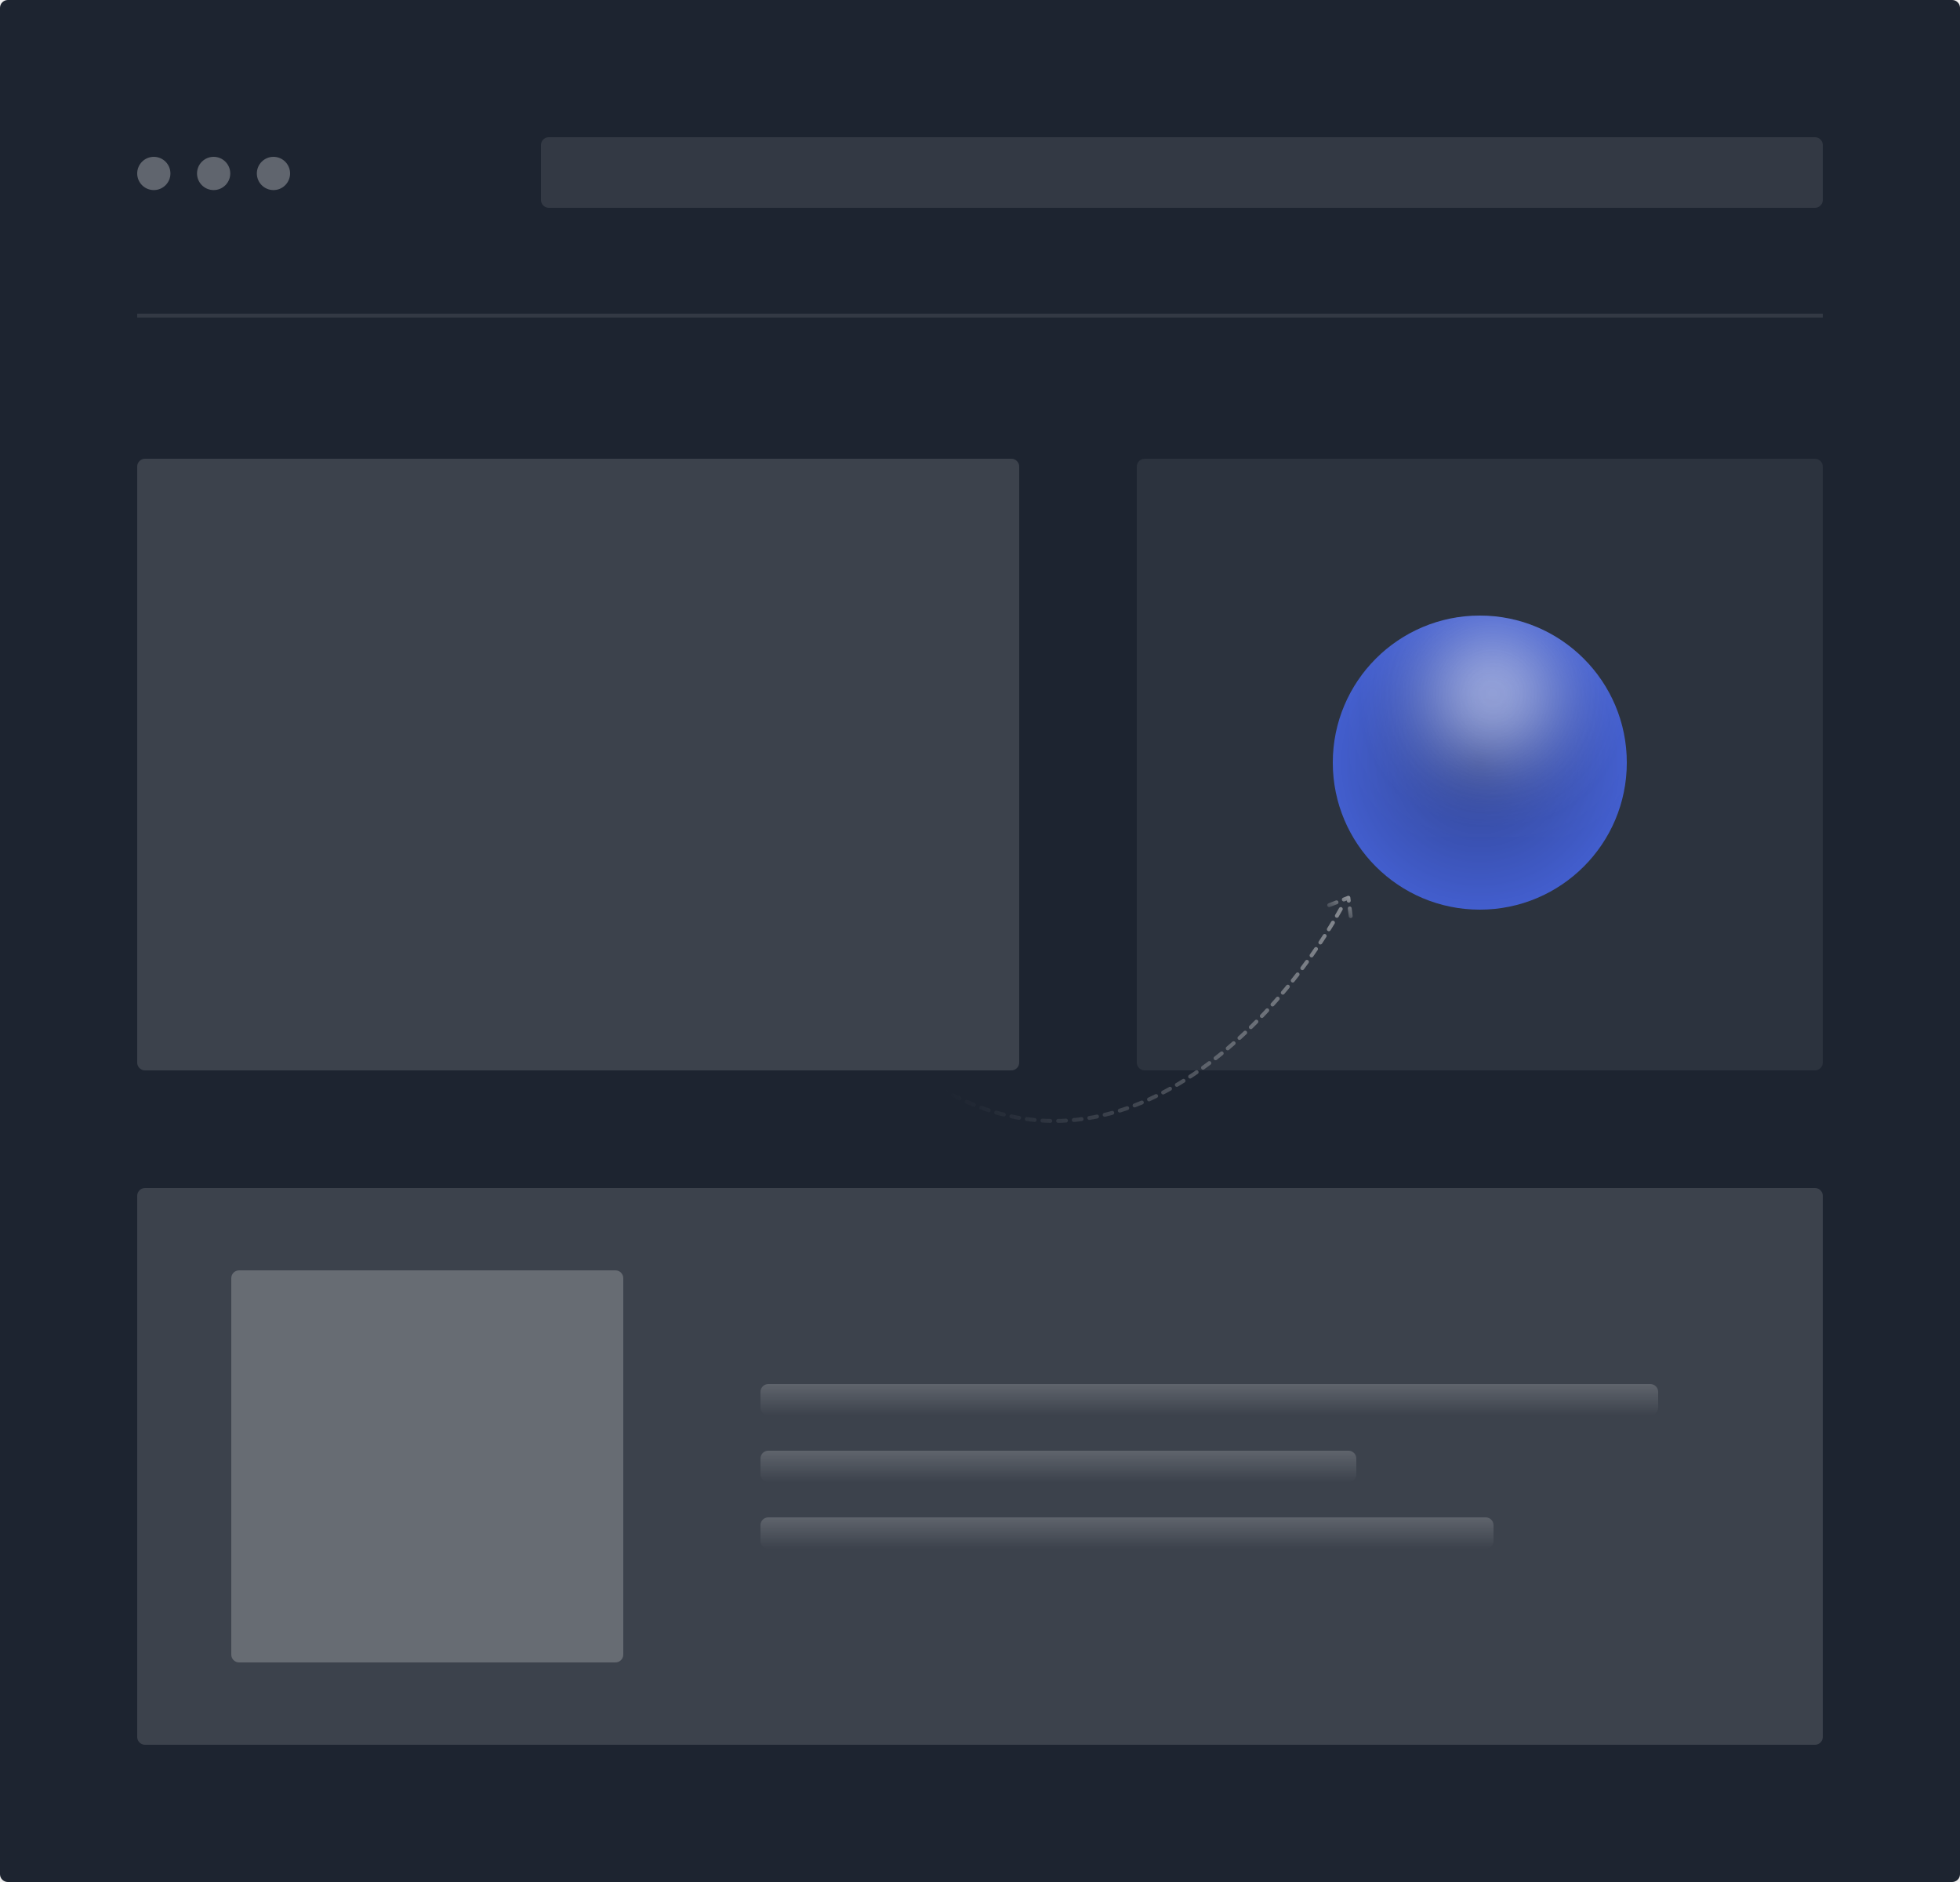
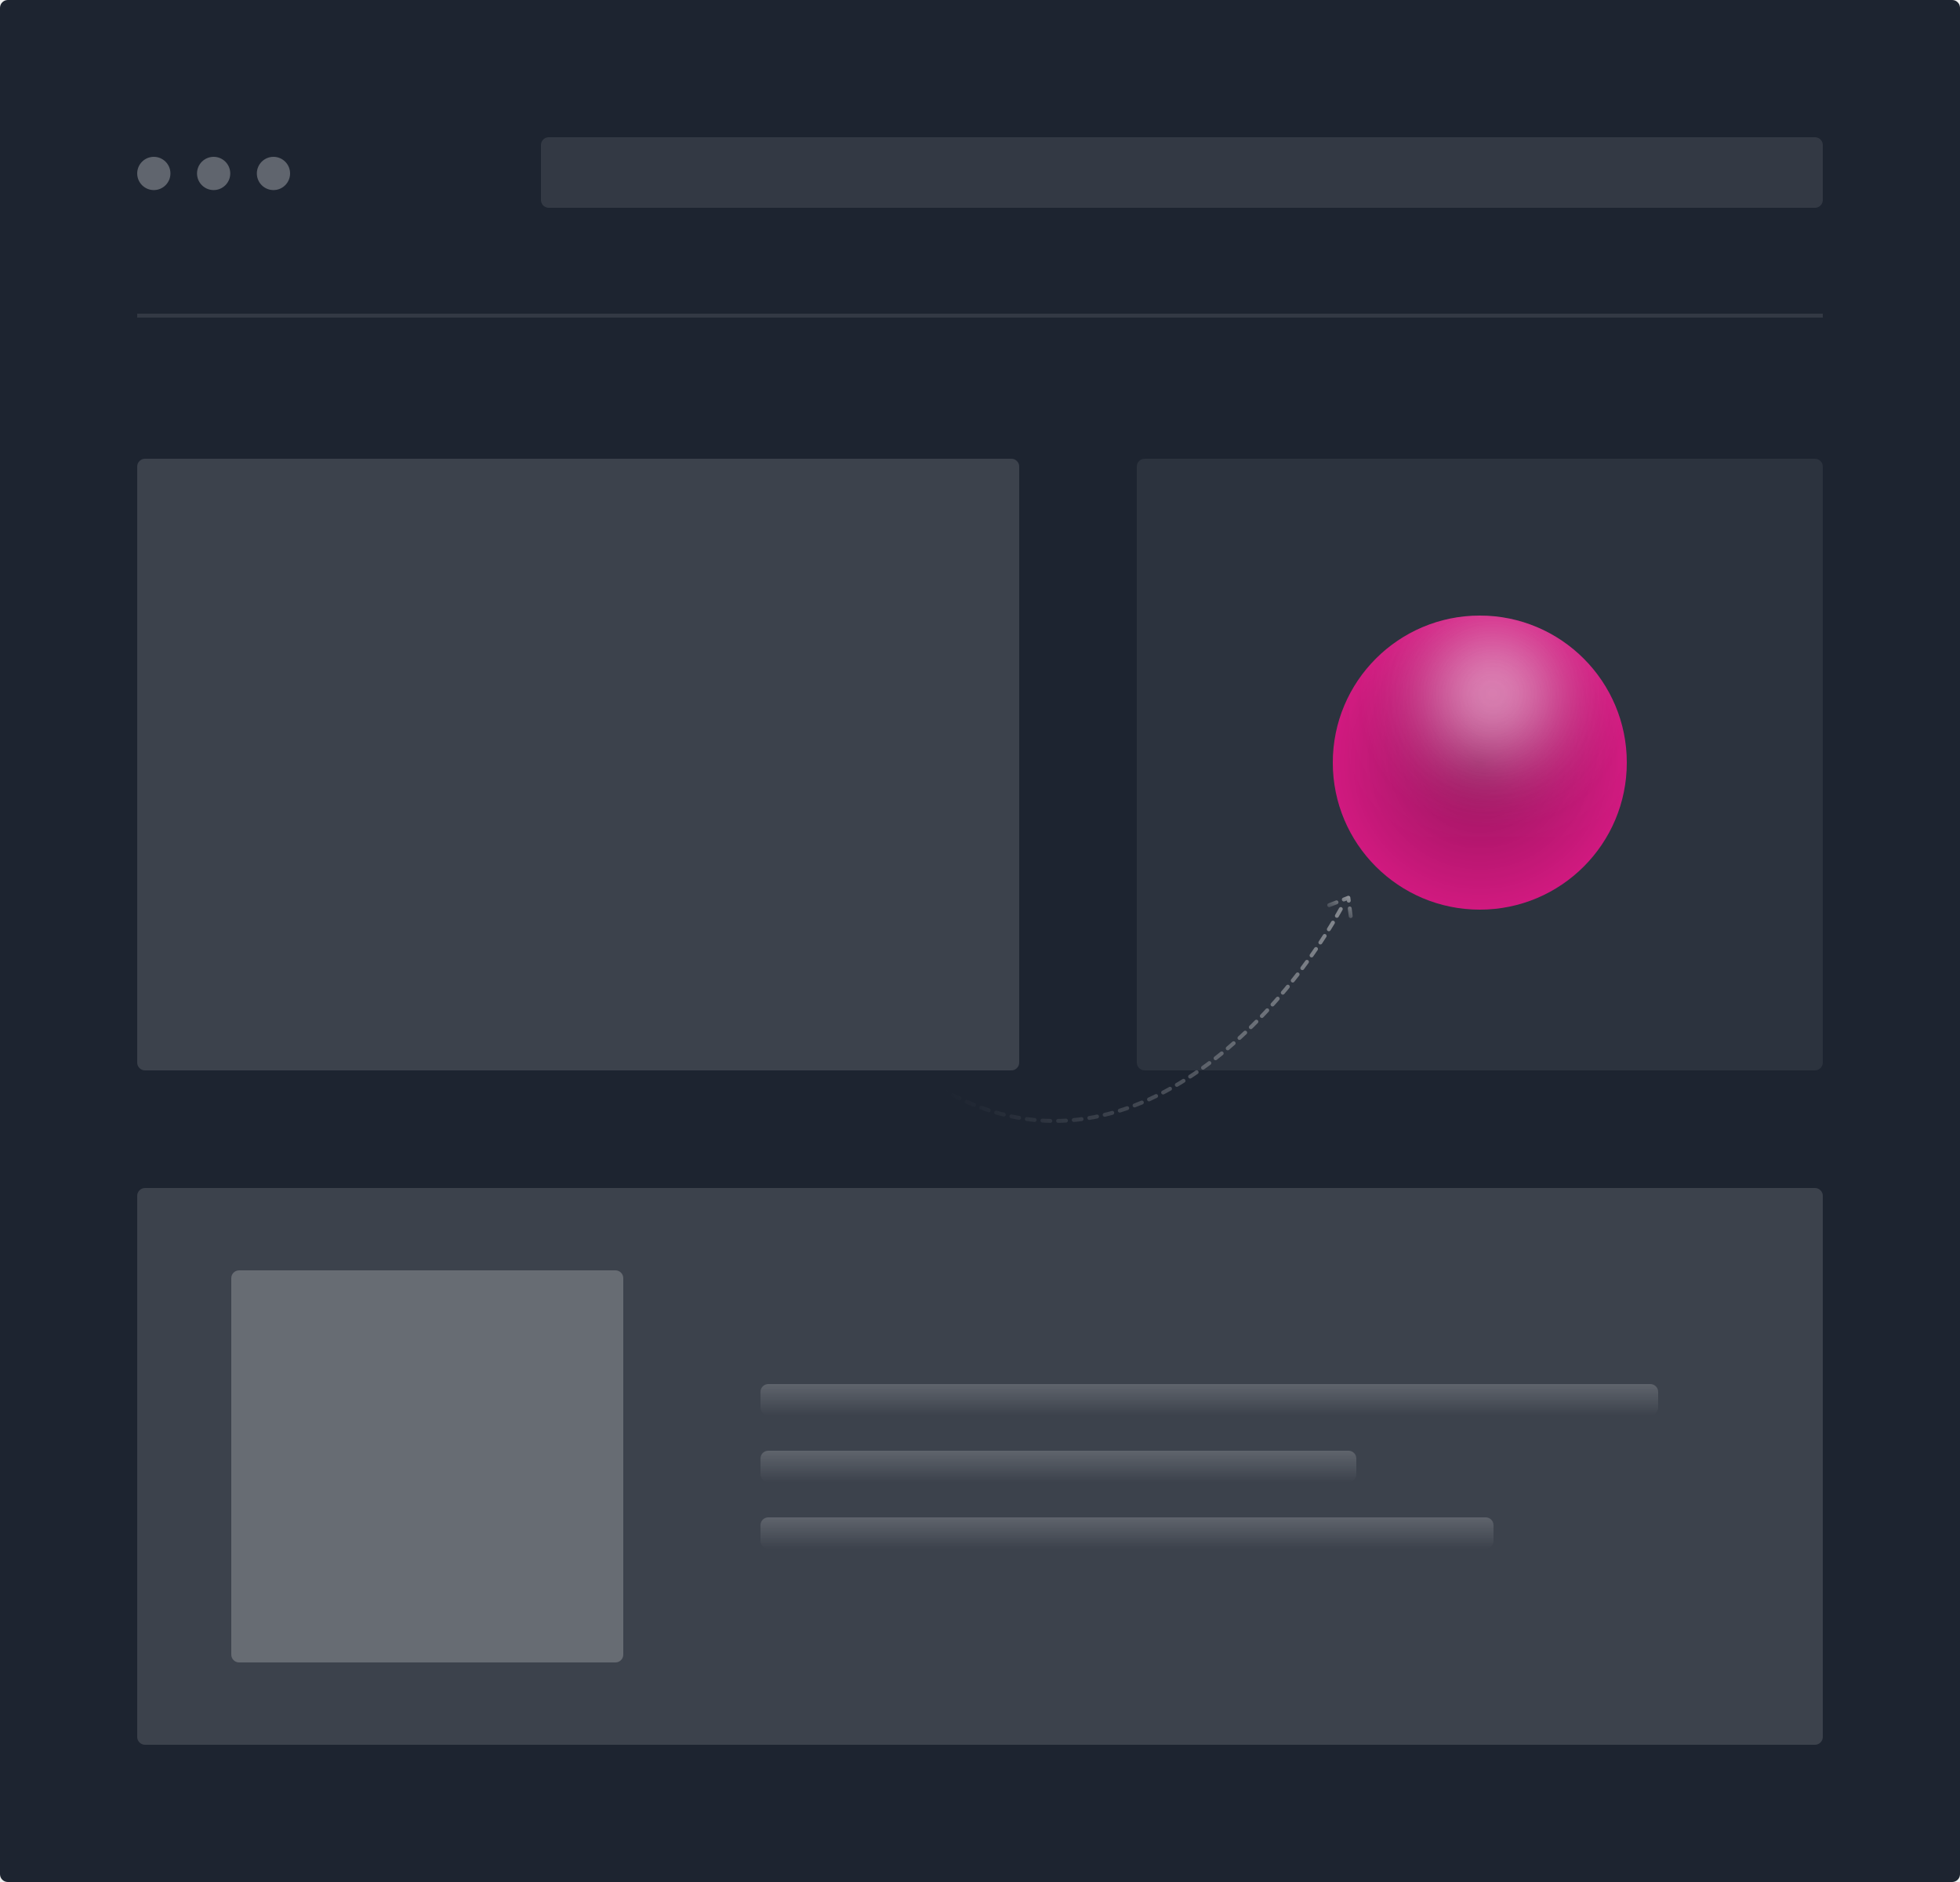
<svg xmlns="http://www.w3.org/2000/svg" width="500" height="480" viewBox="0 0 500 480" fill="none">
  <rect width="500" height="480" rx="2" fill="#1D2430" />
  <rect x="35" y="117" width="225" height="156" rx="2" fill="white" fill-opacity="0.14" />
  <line opacity="0.1" x1="35" y1="80.5" x2="465" y2="80.5" stroke="white" />
  <rect x="290" y="117" width="175" height="156" rx="2" fill="white" fill-opacity="0.07" />
  <rect x="35" y="303" width="430" height="142" rx="2" fill="white" fill-opacity="0.14" />
  <rect x="194" y="353" width="229" height="8" rx="2" fill="url(#paint0_linear_62_128)" fill-opacity="0.18" />
  <rect x="194" y="370" width="152" height="8" rx="2" fill="url(#paint1_linear_62_128)" fill-opacity="0.18" />
  <rect x="194" y="387" width="187" height="8" rx="2" fill="url(#paint2_linear_62_128)" fill-opacity="0.18" />
  <rect x="59" y="324" width="100" height="100" rx="2" fill="white" fill-opacity="0.22" />
  <rect opacity="0.1" x="138" y="35" width="327" height="18" rx="2" fill="white" />
  <circle opacity="0.3" cx="39.239" cy="44.239" r="4.239" fill="white" />
  <circle opacity="0.3" cx="54.5" cy="44.239" r="4.239" fill="white" />
  <circle opacity="0.3" cx="69.761" cy="44.239" r="4.239" fill="white" />
-   <circle opacity="0.8" cx="377.5" cy="194.5" r="37.5" fill="#4A6CF7" />
+   <circle opacity="0.8" cx="377.5" cy="194.5" r="37.5" fill="#FF1493" />
  <mask id="mask0_62_128" style="mask-type:alpha" maskUnits="userSpaceOnUse" x="340" y="157" width="75" height="75">
-     <circle opacity="0.8" cx="377.5" cy="194.5" r="37.5" fill="#4A6CF7" />
+     <circle opacity="0.8" cx="377.5" cy="194.5" r="37.5" fill="#FF1493" />
  </mask>
  <g mask="url(#mask0_62_128)">
    <circle opacity="0.8" cx="377.5" cy="194.5" r="37.5" fill="url(#paint3_radial_62_128)" />
    <g opacity="0.8" filter="url(#filter0_f_62_128)">
      <circle cx="380.809" cy="176.853" r="15.441" fill="white" />
    </g>
  </g>
  <path d="M342.034 231.847C324.964 262.749 277.939 313.186 226.394 267.718" stroke="url(#paint4_linear_62_128)" stroke-linecap="round" stroke-linejoin="round" stroke-dasharray="2 2" />
  <path d="M339.077 230.867L343.973 228.971L344.562 233.656" stroke="url(#paint5_linear_62_128)" stroke-linecap="round" stroke-linejoin="round" stroke-dasharray="2 2" />
  <defs>
    <filter id="filter0_f_62_128" x="344.368" y="140.412" width="72.882" height="72.882" filterUnits="userSpaceOnUse" color-interpolation-filters="sRGB">
      <feFlood flood-opacity="0" result="BackgroundImageFix" />
      <feBlend mode="normal" in="SourceGraphic" in2="BackgroundImageFix" result="shape" />
      <feGaussianBlur stdDeviation="10.5" result="effect1_foregroundBlur_62_128" />
    </filter>
    <linearGradient id="paint0_linear_62_128" x1="308.5" y1="353" x2="308.5" y2="361" gradientUnits="userSpaceOnUse">
      <stop stop-color="white" />
      <stop offset="1" stop-color="white" stop-opacity="0" />
    </linearGradient>
    <linearGradient id="paint1_linear_62_128" x1="270" y1="370" x2="270" y2="378" gradientUnits="userSpaceOnUse">
      <stop stop-color="white" />
      <stop offset="1" stop-color="white" stop-opacity="0" />
    </linearGradient>
    <linearGradient id="paint2_linear_62_128" x1="287.5" y1="387" x2="287.5" y2="395" gradientUnits="userSpaceOnUse">
      <stop stop-color="white" />
      <stop offset="1" stop-color="white" stop-opacity="0" />
    </linearGradient>
    <radialGradient id="paint3_radial_62_128" cx="0" cy="0" r="1" gradientUnits="userSpaceOnUse" gradientTransform="translate(377.5 194.5) rotate(90) scale(40.2574)">
      <stop stop-opacity="0.47" />
      <stop offset="1" stop-opacity="0" />
    </radialGradient>
    <linearGradient id="paint4_linear_62_128" x1="358.554" y1="226.723" x2="242.956" y2="282.349" gradientUnits="userSpaceOnUse">
      <stop stop-color="white" stop-opacity="0.48" />
      <stop offset="1" stop-color="white" stop-opacity="0" />
    </linearGradient>
    <linearGradient id="paint5_linear_62_128" x1="343.992" y1="228.548" x2="340.23" y2="234.571" gradientUnits="userSpaceOnUse">
      <stop stop-color="white" stop-opacity="0.48" />
      <stop offset="1" stop-color="white" stop-opacity="0" />
    </linearGradient>
  </defs>
</svg>
